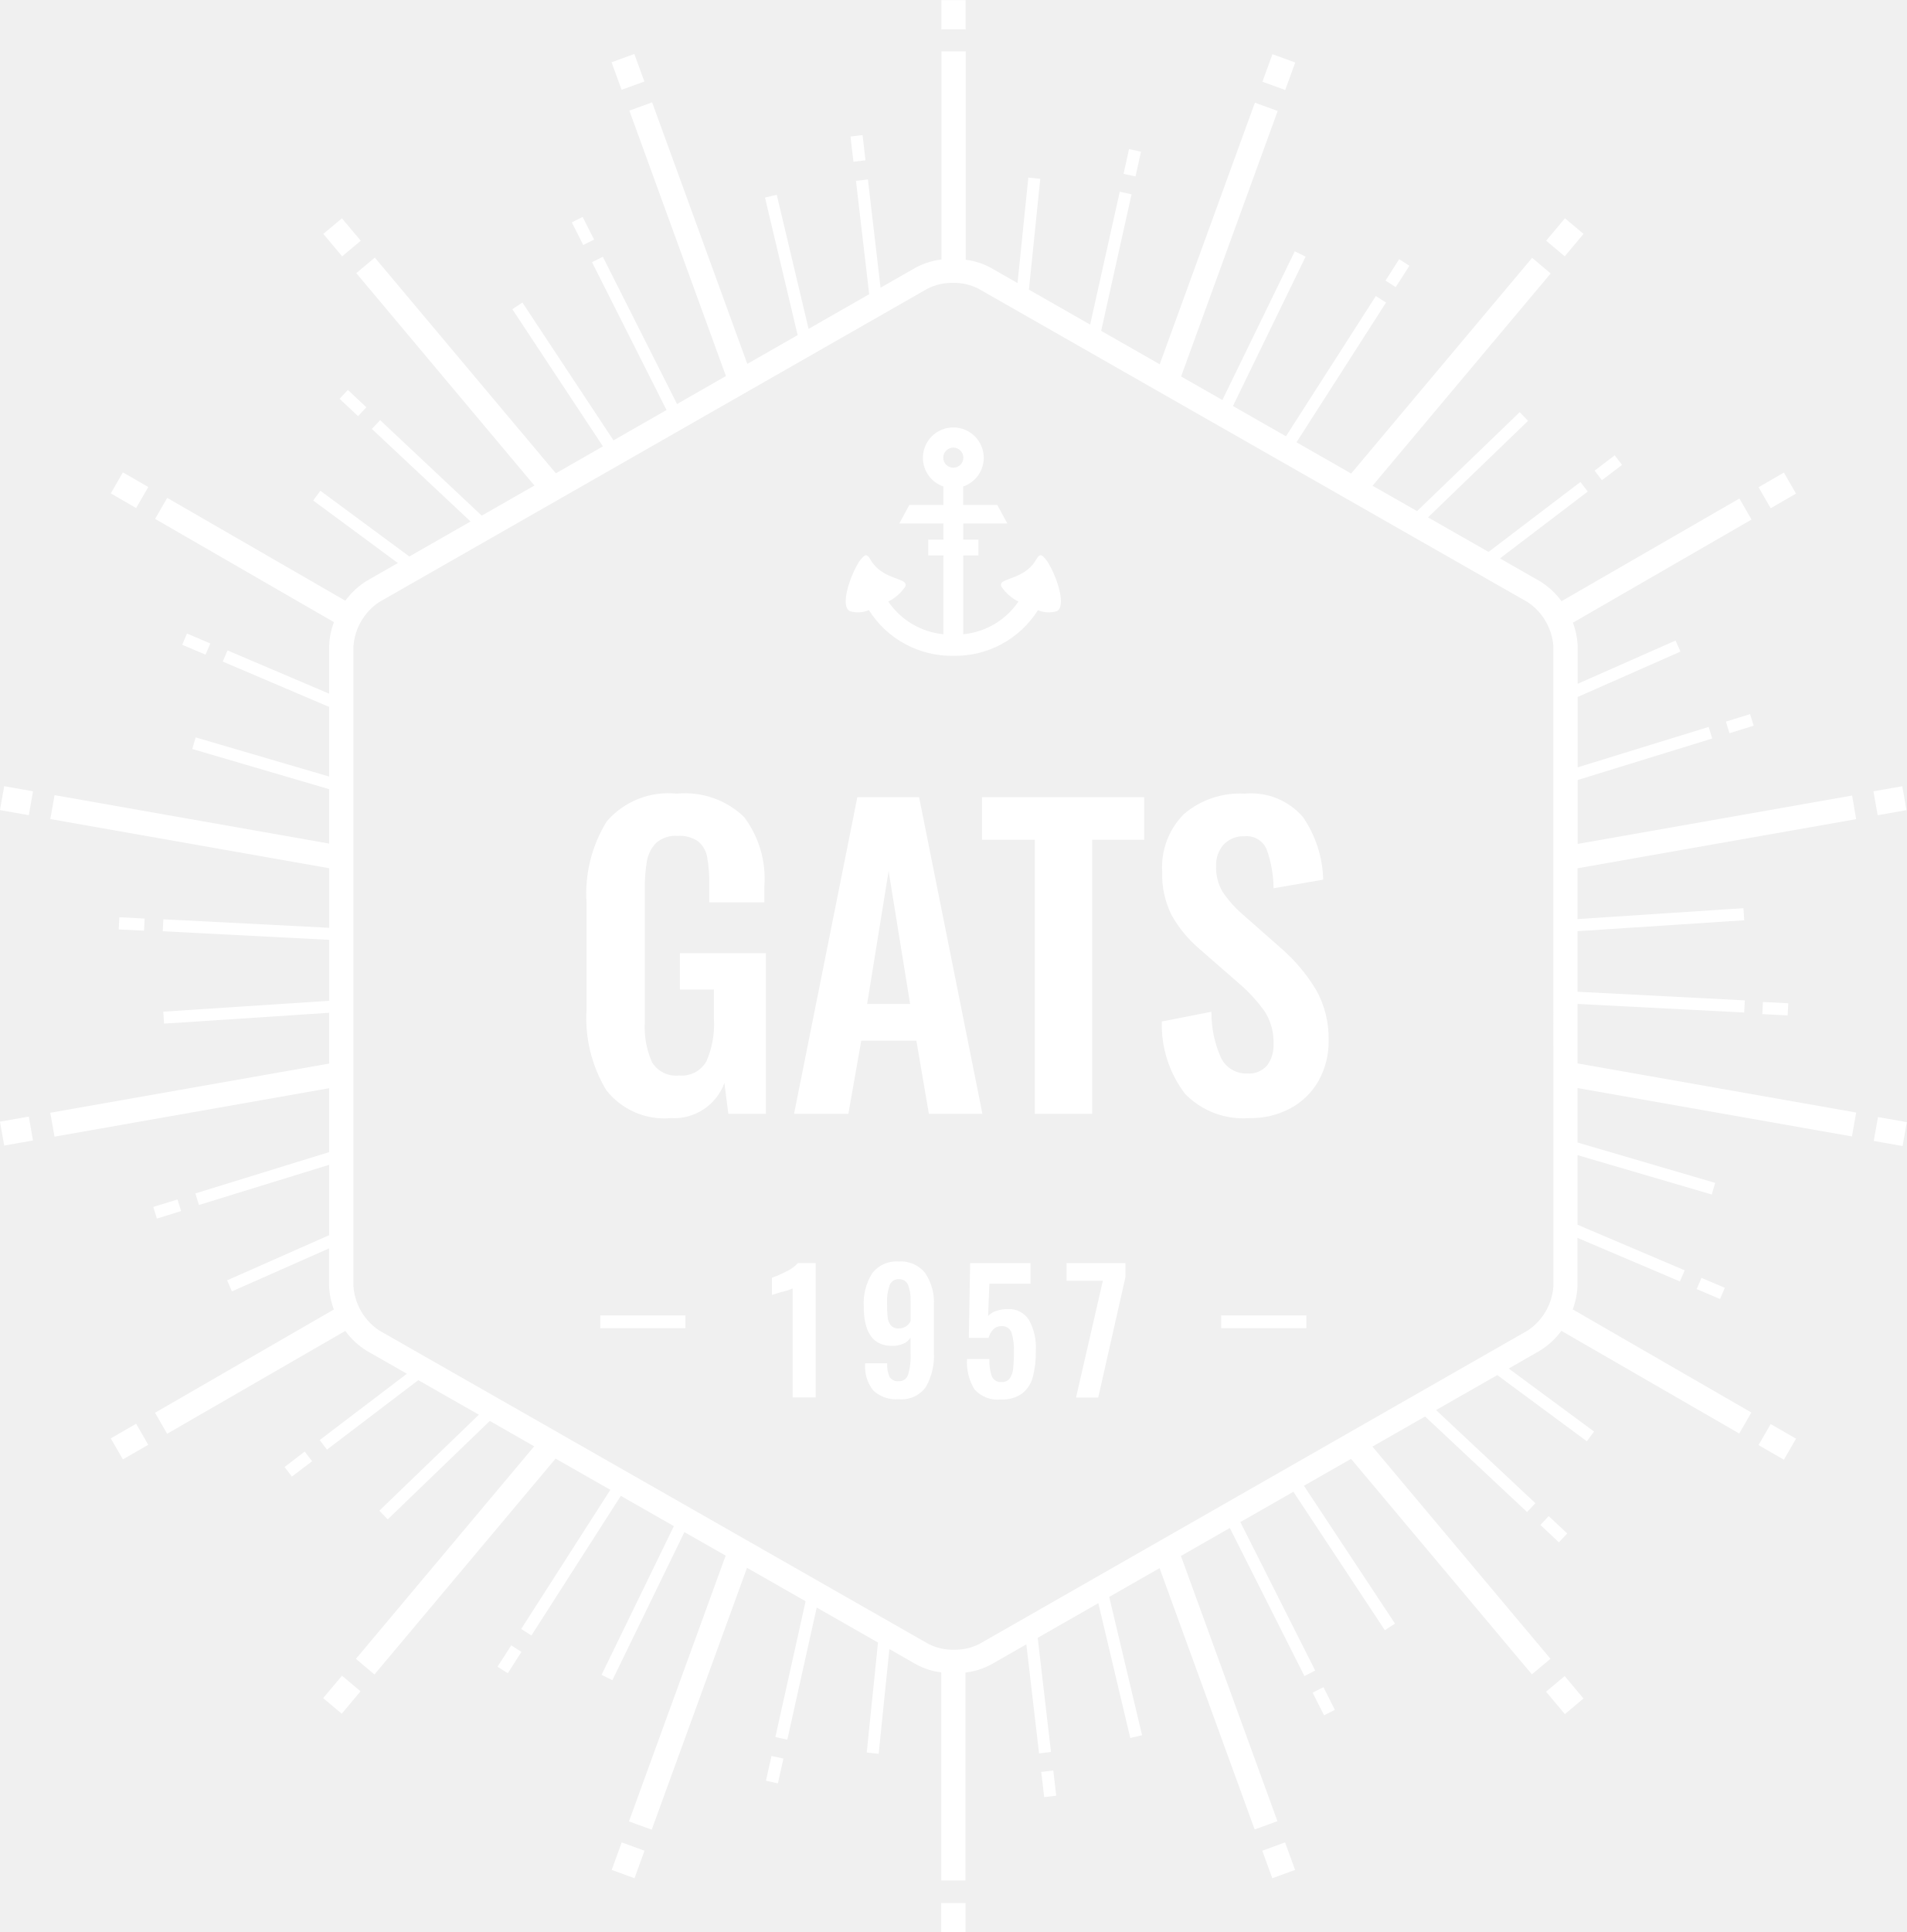
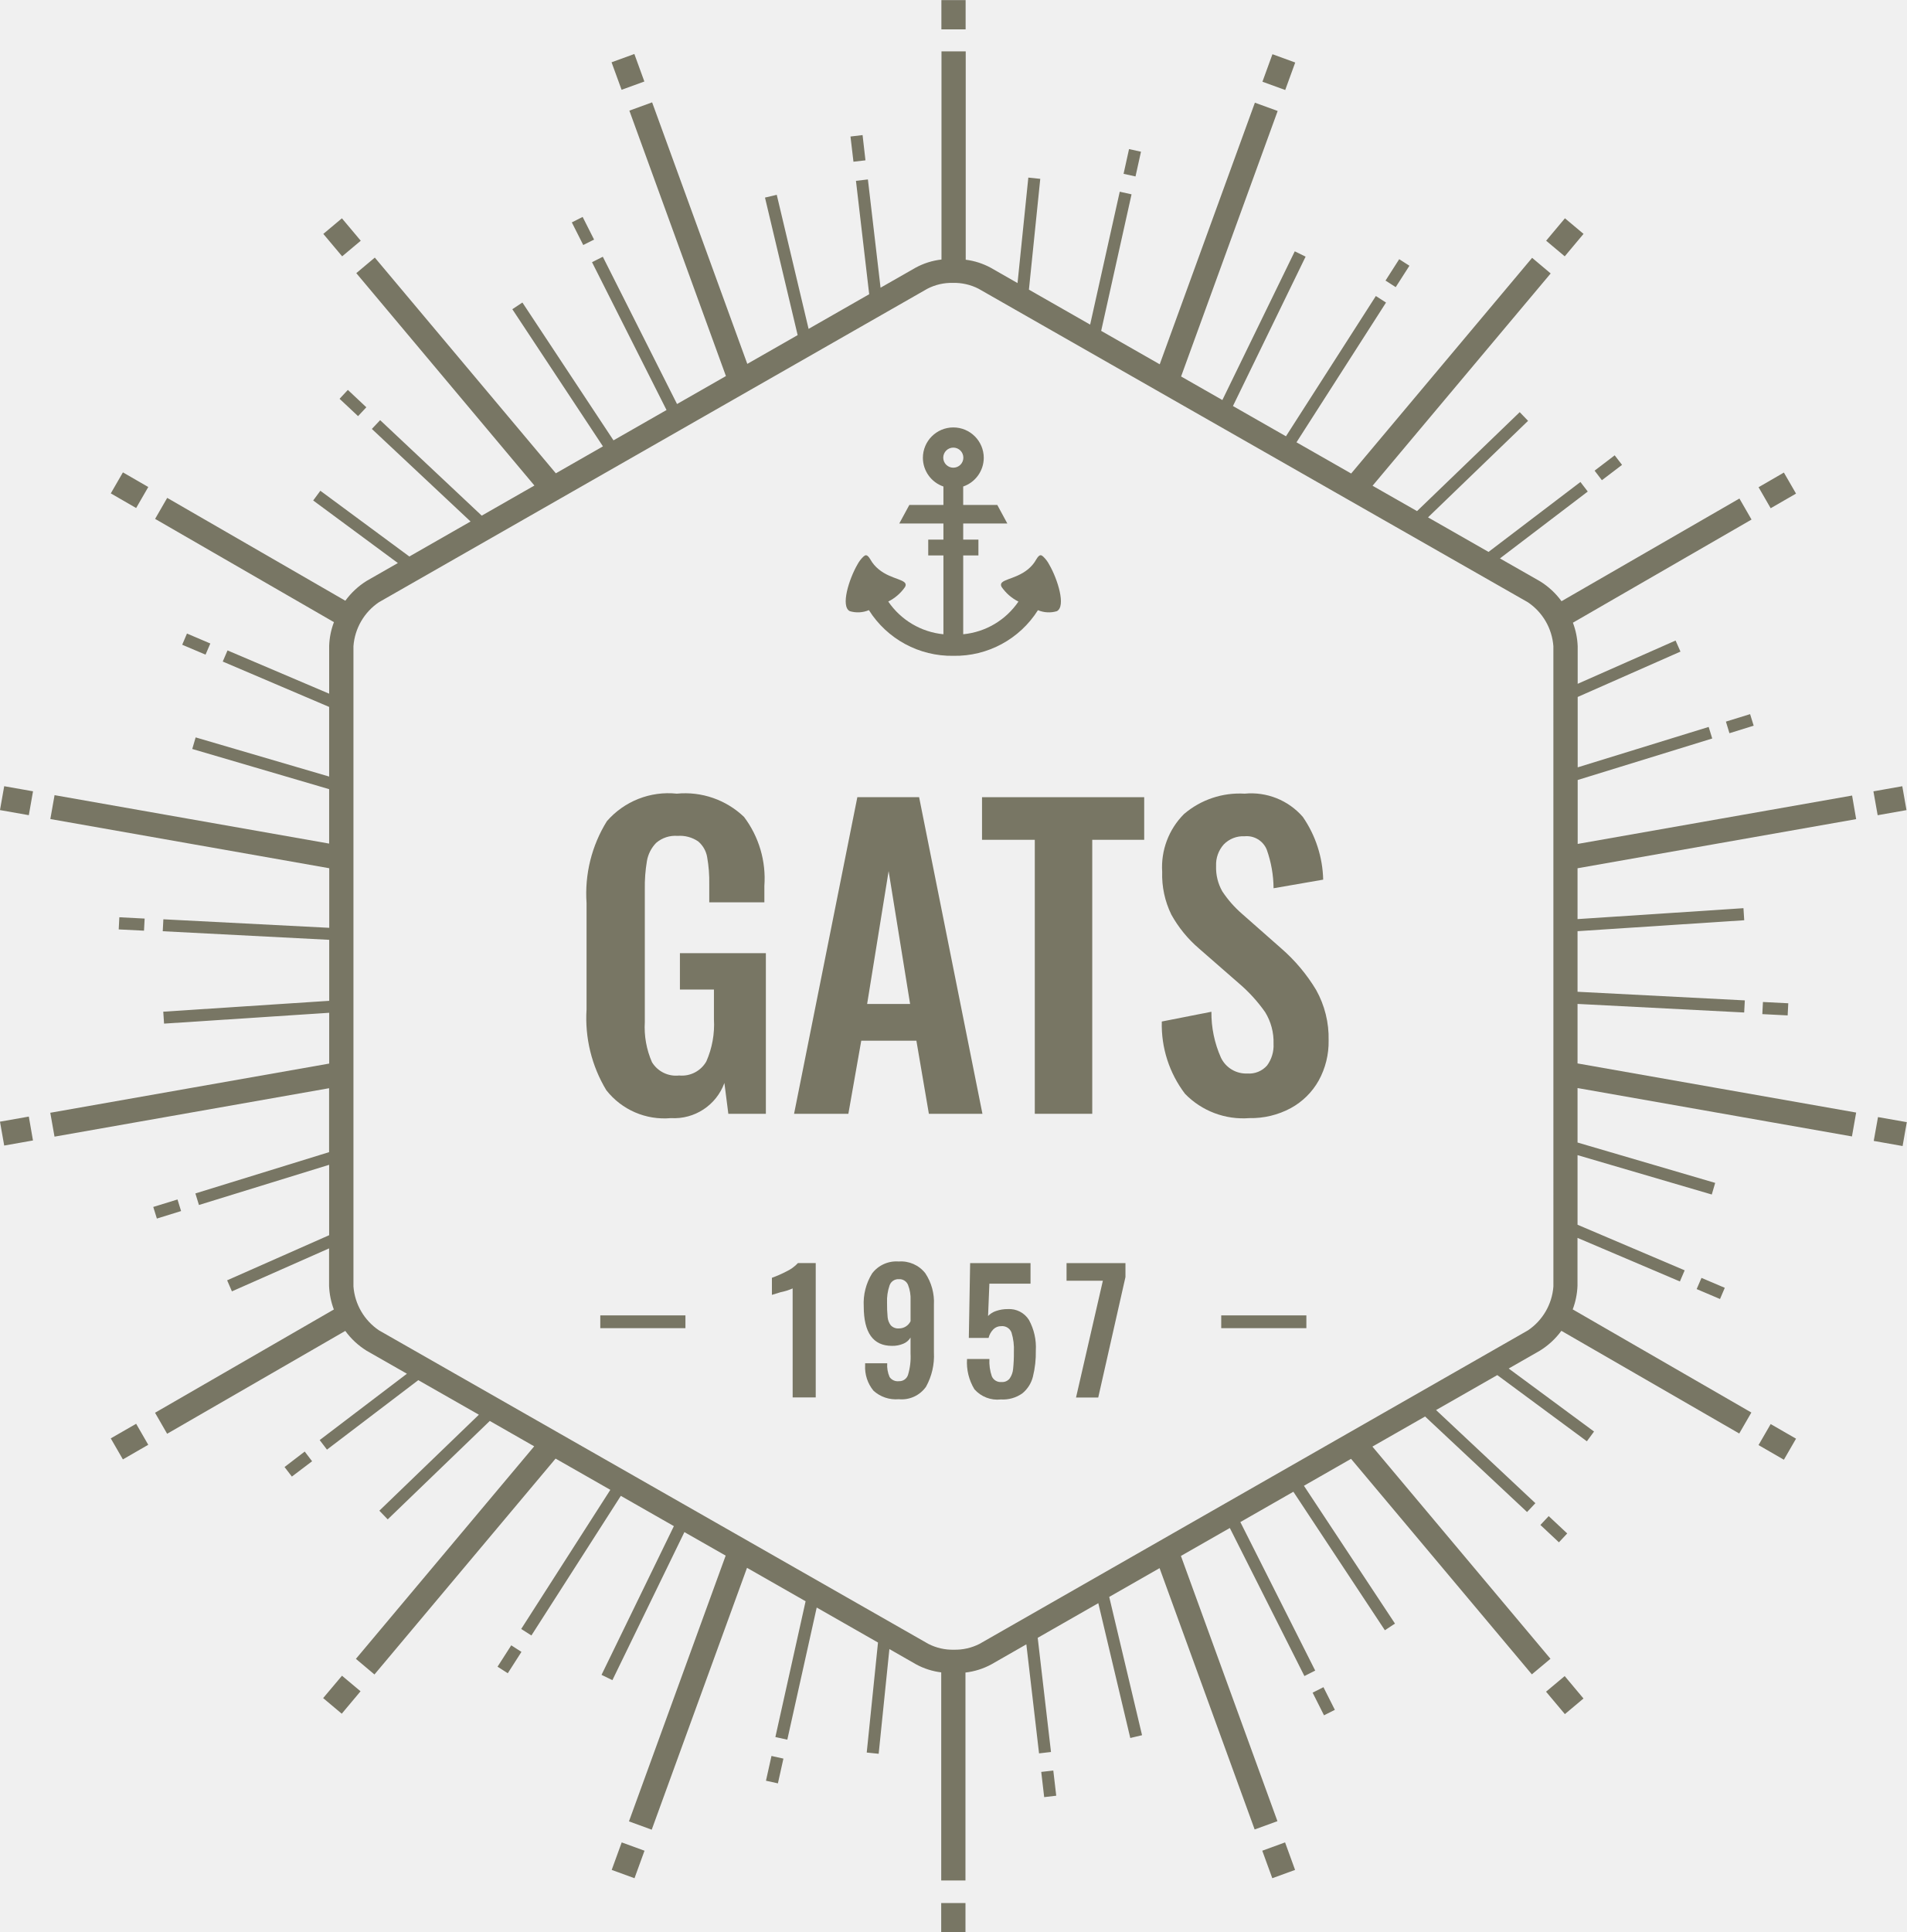
<svg xmlns="http://www.w3.org/2000/svg" id="Group_34" data-name="Group 34" width="79.853" height="80.904" viewBox="0 0 79.853 80.904">
  <g id="Group_33" data-name="Group 33" transform="translate(0 0)">
    <g id="Group_22" data-name="Group 22" transform="translate(32.329 52.829)">
-       <path id="Path_51" data-name="Path 51" d="M-1664.856,2430.523a2.424,2.424,0,0,1-.507.159c-.235.07-.357.107-.361.111v-.715a4.893,4.893,0,0,0,.608-.267,1.567,1.567,0,0,0,.483-.351h.744v5.628h-.966Z" transform="translate(1665.724 -2429.398)" fill="#FFFFFF" />
-       <path id="Path_52" data-name="Path 52" d="M-1660.365,2434.789a1.547,1.547,0,0,1-.351-1.067v-.084h.925a1.223,1.223,0,0,0,.1.578.413.413,0,0,0,.392.173.38.38,0,0,0,.378-.26,2.6,2.6,0,0,0,.107-.9v-.667a.621.621,0,0,1-.3.257,1.148,1.148,0,0,1-.479.091q-1.181,0-1.181-1.654a2.362,2.362,0,0,1,.35-1.379,1.274,1.274,0,0,1,1.116-.5,1.289,1.289,0,0,1,1.111.49,2.178,2.178,0,0,1,.362,1.323v1.994a2.665,2.665,0,0,1-.331,1.438,1.246,1.246,0,0,1-1.142.522A1.394,1.394,0,0,1-1660.365,2434.789Zm1.552-2.915V2431a1.574,1.574,0,0,0-.107-.646.389.389,0,0,0-.385-.237.388.388,0,0,0-.385.254,1.974,1.974,0,0,0-.108.739,5.523,5.523,0,0,0,.024.595.658.658,0,0,0,.132.344.421.421,0,0,0,.344.131A.535.535,0,0,0-1658.812,2431.875Z" transform="translate(1664.62 -2429.38)" fill="#FFFFFF" />
-       <path id="Path_53" data-name="Path 53" d="M-1654.9,2434.745a2.158,2.158,0,0,1-.309-1.268h.937a1.908,1.908,0,0,0,.1.722.4.4,0,0,0,.41.243.391.391,0,0,0,.34-.149.823.823,0,0,0,.143-.4,6.068,6.068,0,0,0,.032-.706,2.372,2.372,0,0,0-.1-.82.417.417,0,0,0-.431-.264.454.454,0,0,0-.329.132.769.769,0,0,0-.2.361h-.827l.055-3.134h2.529v.861h-1.723l-.055,1.355a.806.806,0,0,1,.34-.212,1.443,1.443,0,0,1,.487-.078.974.974,0,0,1,.885.454,2.386,2.386,0,0,1,.288,1.282,4.173,4.173,0,0,1-.121,1.091,1.308,1.308,0,0,1-.441.7,1.4,1.4,0,0,1-.9.257A1.282,1.282,0,0,1-1654.9,2434.745Z" transform="translate(1663.381 -2429.398)" fill="#FFFFFF" />
-       <path id="Path_54" data-name="Path 54" d="M-1648.325,2430.2h-1.521v-.737h2.467v.584l-1.14,5.044h-.93Z" transform="translate(1662.186 -2429.398)" fill="#FFFFFF" />
+       <path id="Path_51" data-name="Path 51" d="M-1664.856,2430.523a2.424,2.424,0,0,1-.507.159c-.235.07-.357.107-.361.111v-.715a4.893,4.893,0,0,0,.608-.267,1.567,1.567,0,0,0,.483-.351h.744v5.628h-.966Z" transform="translate(1665.724 -2429.398)" fill="#787664" />
+       <path id="Path_52" data-name="Path 52" d="M-1660.365,2434.789a1.547,1.547,0,0,1-.351-1.067v-.084h.925a1.223,1.223,0,0,0,.1.578.413.413,0,0,0,.392.173.38.38,0,0,0,.378-.26,2.6,2.6,0,0,0,.107-.9v-.667a.621.621,0,0,1-.3.257,1.148,1.148,0,0,1-.479.091q-1.181,0-1.181-1.654a2.362,2.362,0,0,1,.35-1.379,1.274,1.274,0,0,1,1.116-.5,1.289,1.289,0,0,1,1.111.49,2.178,2.178,0,0,1,.362,1.323v1.994a2.665,2.665,0,0,1-.331,1.438,1.246,1.246,0,0,1-1.142.522A1.394,1.394,0,0,1-1660.365,2434.789Zm1.552-2.915V2431a1.574,1.574,0,0,0-.107-.646.389.389,0,0,0-.385-.237.388.388,0,0,0-.385.254,1.974,1.974,0,0,0-.108.739,5.523,5.523,0,0,0,.024.595.658.658,0,0,0,.132.344.421.421,0,0,0,.344.131A.535.535,0,0,0-1658.812,2431.875Z" transform="translate(1664.62 -2429.38)" fill="#787664" />
+       <path id="Path_53" data-name="Path 53" d="M-1654.9,2434.745a2.158,2.158,0,0,1-.309-1.268h.937a1.908,1.908,0,0,0,.1.722.4.4,0,0,0,.41.243.391.391,0,0,0,.34-.149.823.823,0,0,0,.143-.4,6.068,6.068,0,0,0,.032-.706,2.372,2.372,0,0,0-.1-.82.417.417,0,0,0-.431-.264.454.454,0,0,0-.329.132.769.769,0,0,0-.2.361h-.827l.055-3.134h2.529v.861h-1.723l-.055,1.355a.806.806,0,0,1,.34-.212,1.443,1.443,0,0,1,.487-.078.974.974,0,0,1,.885.454,2.386,2.386,0,0,1,.288,1.282,4.173,4.173,0,0,1-.121,1.091,1.308,1.308,0,0,1-.441.7,1.4,1.4,0,0,1-.9.257A1.282,1.282,0,0,1-1654.9,2434.745Z" transform="translate(1663.381 -2429.398)" fill="#787664" />
+       <path id="Path_54" data-name="Path 54" d="M-1648.325,2430.2h-1.521v-.737h2.467v.584l-1.14,5.044h-.93Z" transform="translate(1662.186 -2429.398)" fill="#787664" />
    </g>
    <g id="Group_23" data-name="Group 23" transform="translate(24.566 33.236)">
-       <path id="Path_55" data-name="Path 55" d="M-1674.886,2416.585a5.825,5.825,0,0,1-.826-3.381v-4.452a5.748,5.748,0,0,1,.85-3.429,3.407,3.407,0,0,1,2.93-1.154,3.57,3.57,0,0,1,2.815.974,4.279,4.279,0,0,1,.852,2.889v.687h-2.308v-.752a5.868,5.868,0,0,0-.089-1.146,1.105,1.105,0,0,0-.378-.655,1.357,1.357,0,0,0-.858-.229,1.228,1.228,0,0,0-.9.294,1.438,1.438,0,0,0-.385.754,6.438,6.438,0,0,0-.089,1.195v5.549a3.648,3.648,0,0,0,.3,1.685,1.177,1.177,0,0,0,1.139.557,1.179,1.179,0,0,0,1.137-.588,3.834,3.834,0,0,0,.319-1.768v-1.244h-1.425v-1.522h3.6v6.727h-1.572l-.165-1.292a2.242,2.242,0,0,1-2.242,1.472A3.083,3.083,0,0,1-1674.886,2416.585Z" transform="translate(1675.712 -2404.17)" fill="#FFFFFF" />
-       <path id="Path_56" data-name="Path 56" d="M-1661.88,2404.359h2.587l2.652,13.258h-2.243l-.523-3.061h-2.309l-.54,3.061h-2.274Zm2.21,8.659-.9-5.565-.9,5.565Z" transform="translate(1673.221 -2404.212)" fill="#FFFFFF" />
-       <path id="Path_57" data-name="Path 57" d="M-1652.191,2406.143h-2.21v-1.784h6.792v1.784h-2.176v11.474h-2.406Z" transform="translate(1670.964 -2404.212)" fill="#FFFFFF" />
-       <path id="Path_58" data-name="Path 58" d="M-1643.739,2416.74a4.779,4.779,0,0,1-.974-3.029l2.078-.409a4.6,4.6,0,0,0,.4,1.924,1.169,1.169,0,0,0,1.105.662,1,1,0,0,0,.826-.336,1.409,1.409,0,0,0,.271-.908,2.379,2.379,0,0,0-.352-1.326,6.45,6.45,0,0,0-1.105-1.211l-1.669-1.457a5.166,5.166,0,0,1-1.154-1.415,3.8,3.8,0,0,1-.384-1.792,3.144,3.144,0,0,1,.916-2.423,3.588,3.588,0,0,1,2.538-.851,2.861,2.861,0,0,1,2.437.974,4.819,4.819,0,0,1,.852,2.627l-2.078.36a4.913,4.913,0,0,0-.287-1.621.907.907,0,0,0-.924-.556,1.135,1.135,0,0,0-.877.344,1.27,1.27,0,0,0-.319.9,2,2,0,0,0,.261,1.065,4.623,4.623,0,0,0,.818.933l1.653,1.457a7.26,7.26,0,0,1,1.457,1.735,4.131,4.131,0,0,1,.524,2.113,3.355,3.355,0,0,1-.417,1.685,2.968,2.968,0,0,1-1.17,1.154,3.51,3.51,0,0,1-1.735.417A3.394,3.394,0,0,1-1643.739,2416.74Z" transform="translate(1668.805 -2404.17)" fill="#FFFFFF" />
+       <path id="Path_55" data-name="Path 55" d="M-1674.886,2416.585a5.825,5.825,0,0,1-.826-3.381v-4.452a5.748,5.748,0,0,1,.85-3.429,3.407,3.407,0,0,1,2.93-1.154,3.57,3.57,0,0,1,2.815.974,4.279,4.279,0,0,1,.852,2.889v.687h-2.308v-.752a5.868,5.868,0,0,0-.089-1.146,1.105,1.105,0,0,0-.378-.655,1.357,1.357,0,0,0-.858-.229,1.228,1.228,0,0,0-.9.294,1.438,1.438,0,0,0-.385.754,6.438,6.438,0,0,0-.089,1.195v5.549a3.648,3.648,0,0,0,.3,1.685,1.177,1.177,0,0,0,1.139.557,1.179,1.179,0,0,0,1.137-.588,3.834,3.834,0,0,0,.319-1.768v-1.244h-1.425v-1.522h3.6v6.727h-1.572l-.165-1.292a2.242,2.242,0,0,1-2.242,1.472A3.083,3.083,0,0,1-1674.886,2416.585Z" transform="translate(1675.712 -2404.17)" fill="#787664" />
+       <path id="Path_56" data-name="Path 56" d="M-1661.88,2404.359h2.587l2.652,13.258h-2.243l-.523-3.061h-2.309l-.54,3.061h-2.274Zm2.21,8.659-.9-5.565-.9,5.565Z" transform="translate(1673.221 -2404.212)" fill="#787664" />
+       <path id="Path_57" data-name="Path 57" d="M-1652.191,2406.143h-2.21v-1.784h6.792v1.784h-2.176v11.474h-2.406Z" transform="translate(1670.964 -2404.212)" fill="#787664" />
+       <path id="Path_58" data-name="Path 58" d="M-1643.739,2416.74a4.779,4.779,0,0,1-.974-3.029l2.078-.409a4.6,4.6,0,0,0,.4,1.924,1.169,1.169,0,0,0,1.105.662,1,1,0,0,0,.826-.336,1.409,1.409,0,0,0,.271-.908,2.379,2.379,0,0,0-.352-1.326,6.45,6.45,0,0,0-1.105-1.211l-1.669-1.457a5.166,5.166,0,0,1-1.154-1.415,3.8,3.8,0,0,1-.384-1.792,3.144,3.144,0,0,1,.916-2.423,3.588,3.588,0,0,1,2.538-.851,2.861,2.861,0,0,1,2.437.974,4.819,4.819,0,0,1,.852,2.627l-2.078.36a4.913,4.913,0,0,0-.287-1.621.907.907,0,0,0-.924-.556,1.135,1.135,0,0,0-.877.344,1.27,1.27,0,0,0-.319.9,2,2,0,0,0,.261,1.065,4.623,4.623,0,0,0,.818.933l1.653,1.457a7.26,7.26,0,0,1,1.457,1.735,4.131,4.131,0,0,1,.524,2.113,3.355,3.355,0,0,1-.417,1.685,2.968,2.968,0,0,1-1.17,1.154,3.51,3.51,0,0,1-1.735.417A3.394,3.394,0,0,1-1643.739,2416.74Z" transform="translate(1668.805 -2404.17)" fill="#787664" />
    </g>
    <g id="Group_25" data-name="Group 25">
      <g id="Group_24" data-name="Group 24">
-         <path id="Path_59" data-name="Path 59" d="M-1701.111,2381.8l-1.062-.613-.508.88,1.062.613Zm8.786-2.968.347-.371-.774-.727-.347.372Zm9.885-7.393-.479-.949-.453.229.478.947Zm-12.964,51.4.307.4.847-.642-.309-.406Zm-7.278-1.2.508.881,1.062-.613-.507-.879Zm22.348-56.82-.419-1.152-.955.347.42,1.152Zm-26.988,30.51,1.208.213.176-1-1.207-.213Zm0,13.048.177,1,1.205-.213-.174-1Zm13.535,24.138.779.654.787-.939-.777-.652Zm54.4-51.642-.308-.4-.842.642.306.4Zm-31.687-12.753-.121-1.057-.506.06.124,1.055Zm43.6,27.21-.176-1-1.209.214.178,1ZM-1641,2371.2l-.779-.653-.787.939.779.654Zm8.9,10.876-.509-.881-1.06.614.507.88Zm-16.192-9.542-.428-.274-.573.895.427.275Zm-18.587-11.123h-1.015v1.225h1.015Zm7.344,6.348-.5-.11-.229,1.036.5.11Zm6.46-3.735-.954-.348-.419,1.152.954.347Zm-39.137,7.463-.789-.939-.779.653.789.939Zm55.95,43.9.978.416.2-.469-.976-.415Zm2.591,6.533,1.062.613.509-.881-1.062-.612Zm-66.066-9.8-.15-.485-1.015.313.151.486Zm69.985-17.4-11.493,2.026v-2.677l5.635-1.738-.149-.484-5.486,1.692v-2.947l4.305-1.9-.205-.463-4.1,1.812v-1.571a3.118,3.118,0,0,0-.2-.988l7.481-4.319-.507-.881-7.451,4.3a3.18,3.18,0,0,0-.9-.834l-1.679-.958,3.678-2.8-.307-.4-3.849,2.928-2.534-1.447,4.19-4.042-.35-.364-4.3,4.144-1.863-1.062,7.46-8.89-.777-.654-7.579,9.032-2.29-1.307,3.75-5.852-.426-.274-3.765,5.874-2.22-1.267,3.043-6.256-.454-.222-3.032,6.227-1.729-.987,4.045-11.118-.954-.347-3.986,10.955-2.452-1.4,1.272-5.717-.494-.11-1.24,5.565-2.564-1.464.475-4.64-.5-.052-.452,4.417-1.125-.643a2.984,2.984,0,0,0-1.045-.335v-8.725h-1.015v8.717a2.952,2.952,0,0,0-1.09.345l-1.462.835-.53-4.534-.5.059.554,4.748-2.538,1.451-1.333-5.614-.493.116,1.368,5.759-2.109,1.205-3.986-10.952-.953.347,4.044,11.115-2.048,1.171-3.108-6.167-.452.228,3.12,6.19-2.221,1.27-3.815-5.771-.422.279,3.795,5.744-1.972,1.128-7.582-9.033-.776.651,7.46,8.894-2.206,1.261L-1691.4,2379l-.347.368,4.134,3.876-2.564,1.466-3.727-2.753-.3.407,3.546,2.62-1.3.743a3.187,3.187,0,0,0-.9.835l-7.46-4.307-.507.88,7.49,4.324a3.077,3.077,0,0,0-.2.989v2.007l-4.257-1.812-.2.466,4.456,1.9v2.916l-5.591-1.64-.142.485,5.733,1.683v2.279l-11.5-2.028-.177,1,11.681,2.06v2.495l-6.947-.357-.026.5,6.972.36v2.554l-6.95.455.033.5,6.916-.454v2.127l-11.681,2.06.177,1,11.5-2.028v2.677l-5.6,1.729.149.484,5.453-1.683v2.948l-4.272,1.889.2.463,4.069-1.8v1.571a3.174,3.174,0,0,0,.2.988l-7.489,4.324.507.88,7.461-4.307a3.163,3.163,0,0,0,.9.834l1.681.959-3.653,2.778.305.4,3.824-2.909,2.538,1.447-4.168,4.019.35.364,4.275-4.122,1.86,1.063-7.467,8.9.777.654,7.586-9.04,2.293,1.308-3.733,5.826.427.273,3.745-5.847,2.222,1.268-3.03,6.228.455.222,3.016-6.2,1.728.985-4.05,11.128.953.349,3.991-10.966,2.454,1.4-1.266,5.686.5.11,1.231-5.533,2.567,1.465-.472,4.607.5.052.449-4.385,1.123.642a2.949,2.949,0,0,0,1.048.334v8.714h1.015v-8.707a3,3,0,0,0,1.086-.343l1.464-.838.532,4.566.5-.058-.556-4.781,2.538-1.451,1.339,5.646.493-.117-1.375-5.791,2.109-1.205,3.982,10.943.954-.347-4.042-11.107,2.048-1.17,3.124,6.2.452-.229-3.135-6.219,2.221-1.27,3.832,5.8.423-.279-3.813-5.771,1.973-1.128,7.573,9.025.779-.652-7.457-8.886,2.206-1.26,4.271,4,.348-.37-4.159-3.9,2.564-1.464,3.752,2.772.3-.408-3.574-2.639,1.3-.744a3.2,3.2,0,0,0,.906-.835l7.449,4.3.508-.878-7.482-4.319a3.131,3.131,0,0,0,.2-.988v-2.007l4.289,1.825.2-.466-4.487-1.909v-2.915l5.622,1.649.143-.486-5.765-1.691v-2.281l11.493,2.026.176-1-11.669-2.057v-2.492l6.979.359.027-.507-7.006-.361V2400.4l6.981-.458-.032-.505-6.949.457v-2.129l11.669-2.057Zm-12.51,20.558a2.432,2.432,0,0,1-1.066,1.838l-22.969,13.129a2.255,2.255,0,0,1-1.072.244,2.225,2.225,0,0,1-1.069-.243l-23.013-13.132a2.438,2.438,0,0,1-1.067-1.837v-26.812a2.439,2.439,0,0,1,1.066-1.84l22.972-13.128a2.213,2.213,0,0,1,1.069-.245,2.233,2.233,0,0,1,1.071.244l23.01,13.131a2.434,2.434,0,0,1,1.067,1.838Zm9.811-11.351.026-.508-1.061-.054-.026.508Zm3.605,5.256,1.209.214.176-1-1.206-.212Zm-73.477-9.366-.026.509,1.059.053.027-.507Zm67.286-8.193.148.486,1.015-.315-.15-.484Zm-63.475-3.271-.978-.417-.2.469.977.415Zm34.8,47.253.123,1.056.505-.059-.123-1.054Zm-22.771-4.406.429.274.572-.894-.427-.275Zm11.242,4.775.5.111.231-1.037-.5-.111Zm32.782-11.081-.347.371.775.727.348-.372Zm-39.243,14.816.955.348.419-1.152-.955-.348Zm13.8,2.614h1.017v-1.226h-1.017Zm13.447-3.418.42,1.152.954-.348-.419-1.152Zm11.885-6.659.789.939.779-.654-.787-.939Zm-9.776.041.477.948.454-.229-.478-.949Z" transform="translate(1707.321 -2361.406)" fill="#FFFFFF" />
+         <path id="Path_59" data-name="Path 59" d="M-1701.111,2381.8l-1.062-.613-.508.88,1.062.613Zm8.786-2.968.347-.371-.774-.727-.347.372Zm9.885-7.393-.479-.949-.453.229.478.947Zm-12.964,51.4.307.4.847-.642-.309-.406Zm-7.278-1.2.508.881,1.062-.613-.507-.879Zm22.348-56.82-.419-1.152-.955.347.42,1.152Zm-26.988,30.51,1.208.213.176-1-1.207-.213Zm0,13.048.177,1,1.205-.213-.174-1Zm13.535,24.138.779.654.787-.939-.777-.652Zm54.4-51.642-.308-.4-.842.642.306.4Zm-31.687-12.753-.121-1.057-.506.06.124,1.055Zm43.6,27.21-.176-1-1.209.214.178,1ZM-1641,2371.2l-.779-.653-.787.939.779.654Zm8.9,10.876-.509-.881-1.06.614.507.88Zm-16.192-9.542-.428-.274-.573.895.427.275Zm-18.587-11.123h-1.015v1.225h1.015Zm7.344,6.348-.5-.11-.229,1.036.5.11Zm6.46-3.735-.954-.348-.419,1.152.954.347Zm-39.137,7.463-.789-.939-.779.653.789.939Zm55.95,43.9.978.416.2-.469-.976-.415Zm2.591,6.533,1.062.613.509-.881-1.062-.612Zm-66.066-9.8-.15-.485-1.015.313.151.486Zm69.985-17.4-11.493,2.026v-2.677l5.635-1.738-.149-.484-5.486,1.692v-2.947l4.305-1.9-.205-.463-4.1,1.812v-1.571a3.118,3.118,0,0,0-.2-.988l7.481-4.319-.507-.881-7.451,4.3a3.18,3.18,0,0,0-.9-.834l-1.679-.958,3.678-2.8-.307-.4-3.849,2.928-2.534-1.447,4.19-4.042-.35-.364-4.3,4.144-1.863-1.062,7.46-8.89-.777-.654-7.579,9.032-2.29-1.307,3.75-5.852-.426-.274-3.765,5.874-2.22-1.267,3.043-6.256-.454-.222-3.032,6.227-1.729-.987,4.045-11.118-.954-.347-3.986,10.955-2.452-1.4,1.272-5.717-.494-.11-1.24,5.565-2.564-1.464.475-4.64-.5-.052-.452,4.417-1.125-.643a2.984,2.984,0,0,0-1.045-.335v-8.725h-1.015v8.717a2.952,2.952,0,0,0-1.09.345l-1.462.835-.53-4.534-.5.059.554,4.748-2.538,1.451-1.333-5.614-.493.116,1.368,5.759-2.109,1.205-3.986-10.952-.953.347,4.044,11.115-2.048,1.171-3.108-6.167-.452.228,3.12,6.19-2.221,1.27-3.815-5.771-.422.279,3.795,5.744-1.972,1.128-7.582-9.033-.776.651,7.46,8.894-2.206,1.261L-1691.4,2379l-.347.368,4.134,3.876-2.564,1.466-3.727-2.753-.3.407,3.546,2.62-1.3.743a3.187,3.187,0,0,0-.9.835l-7.46-4.307-.507.88,7.49,4.324a3.077,3.077,0,0,0-.2.989v2.007l-4.257-1.812-.2.466,4.456,1.9v2.916l-5.591-1.64-.142.485,5.733,1.683v2.279l-11.5-2.028-.177,1,11.681,2.06v2.495l-6.947-.357-.026.5,6.972.36v2.554l-6.95.455.033.5,6.916-.454v2.127l-11.681,2.06.177,1,11.5-2.028v2.677l-5.6,1.729.149.484,5.453-1.683v2.948l-4.272,1.889.2.463,4.069-1.8v1.571a3.174,3.174,0,0,0,.2.988l-7.489,4.324.507.88,7.461-4.307a3.163,3.163,0,0,0,.9.834l1.681.959-3.653,2.778.305.4,3.824-2.909,2.538,1.447-4.168,4.019.35.364,4.275-4.122,1.86,1.063-7.467,8.9.777.654,7.586-9.04,2.293,1.308-3.733,5.826.427.273,3.745-5.847,2.222,1.268-3.03,6.228.455.222,3.016-6.2,1.728.985-4.05,11.128.953.349,3.991-10.966,2.454,1.4-1.266,5.686.5.11,1.231-5.533,2.567,1.465-.472,4.607.5.052.449-4.385,1.123.642a2.949,2.949,0,0,0,1.048.334v8.714h1.015v-8.707a3,3,0,0,0,1.086-.343l1.464-.838.532,4.566.5-.058-.556-4.781,2.538-1.451,1.339,5.646.493-.117-1.375-5.791,2.109-1.205,3.982,10.943.954-.347-4.042-11.107,2.048-1.17,3.124,6.2.452-.229-3.135-6.219,2.221-1.27,3.832,5.8.423-.279-3.813-5.771,1.973-1.128,7.573,9.025.779-.652-7.457-8.886,2.206-1.26,4.271,4,.348-.37-4.159-3.9,2.564-1.464,3.752,2.772.3-.408-3.574-2.639,1.3-.744a3.2,3.2,0,0,0,.906-.835l7.449,4.3.508-.878-7.482-4.319a3.131,3.131,0,0,0,.2-.988v-2.007l4.289,1.825.2-.466-4.487-1.909v-2.915l5.622,1.649.143-.486-5.765-1.691v-2.281l11.493,2.026.176-1-11.669-2.057v-2.492l6.979.359.027-.507-7.006-.361V2400.4l6.981-.458-.032-.505-6.949.457v-2.129l11.669-2.057Zm-12.51,20.558a2.432,2.432,0,0,1-1.066,1.838l-22.969,13.129a2.255,2.255,0,0,1-1.072.244,2.225,2.225,0,0,1-1.069-.243l-23.013-13.132a2.438,2.438,0,0,1-1.067-1.837v-26.812a2.439,2.439,0,0,1,1.066-1.84l22.972-13.128a2.213,2.213,0,0,1,1.069-.245,2.233,2.233,0,0,1,1.071.244l23.01,13.131a2.434,2.434,0,0,1,1.067,1.838Zm9.811-11.351.026-.508-1.061-.054-.026.508Zm3.605,5.256,1.209.214.176-1-1.206-.212Zm-73.477-9.366-.026.509,1.059.053.027-.507Zm67.286-8.193.148.486,1.015-.315-.15-.484Zm-63.475-3.271-.978-.417-.2.469.977.415Zm34.8,47.253.123,1.056.505-.059-.123-1.054Zm-22.771-4.406.429.274.572-.894-.427-.275Zm11.242,4.775.5.111.231-1.037-.5-.111Zm32.782-11.081-.347.371.775.727.348-.372Zm-39.243,14.816.955.348.419-1.152-.955-.348Zm13.8,2.614h1.017v-1.226h-1.017Zm13.447-3.418.42,1.152.954-.348-.419-1.152Zm11.885-6.659.789.939.779-.654-.787-.939Zm-9.776.041.477.948.454-.229-.478-.949Z" transform="translate(1707.321 -2361.406)" fill="#787664" />
      </g>
    </g>
    <g id="Group_27" data-name="Group 27" transform="translate(35.421 17.89)">
      <g id="Group_26" data-name="Group 26">
-         <path id="Path_60" data-name="Path 60" d="M-1653.219,2390.186a1.262,1.262,0,0,0-.261-.347c-.068-.055-.141-.125-.284.118a1.437,1.437,0,0,1-.345.414c-.554.46-1.275.411-1.113.737a1.878,1.878,0,0,0,.709.619,3.164,3.164,0,0,1-2.313,1.368v-3.3h.637v-.664h-.637v-.674h1.848l-.421-.777h-1.428v-.772a1.275,1.275,0,0,0,.862-1.2,1.276,1.276,0,0,0-1.276-1.274,1.275,1.275,0,0,0-1.274,1.274,1.273,1.273,0,0,0,.86,1.2v.772h-1.427l-.422.777h1.849v.674h-.636v.664h.636v3.3a3.169,3.169,0,0,1-2.31-1.37,1.864,1.864,0,0,0,.707-.616c.161-.325-.556-.277-1.108-.734a1.432,1.432,0,0,1-.351-.417c-.143-.243-.217-.173-.285-.118a1.3,1.3,0,0,0-.256.337c-.351.607-.712,1.75-.318,1.951a1.182,1.182,0,0,0,.8-.043,4.1,4.1,0,0,0,3.54,1.913,4.1,4.1,0,0,0,3.54-1.911,1.179,1.179,0,0,0,.792.042C-1652.514,2391.927-1652.868,2390.795-1653.219,2390.186Zm-4.443-4.486a.422.422,0,0,1,.421-.421.421.421,0,0,1,.421.421.42.42,0,0,1-.421.42A.42.42,0,0,1-1657.662,2385.7Z" transform="translate(1661.746 -2384.425)" fill="#FFFFFF" />
+         <path id="Path_60" data-name="Path 60" d="M-1653.219,2390.186a1.262,1.262,0,0,0-.261-.347c-.068-.055-.141-.125-.284.118a1.437,1.437,0,0,1-.345.414c-.554.46-1.275.411-1.113.737a1.878,1.878,0,0,0,.709.619,3.164,3.164,0,0,1-2.313,1.368v-3.3h.637v-.664h-.637v-.674h1.848l-.421-.777h-1.428v-.772a1.275,1.275,0,0,0,.862-1.2,1.276,1.276,0,0,0-1.276-1.274,1.275,1.275,0,0,0-1.274,1.274,1.273,1.273,0,0,0,.86,1.2v.772h-1.427l-.422.777h1.849v.674h-.636v.664h.636v3.3a3.169,3.169,0,0,1-2.31-1.37,1.864,1.864,0,0,0,.707-.616c.161-.325-.556-.277-1.108-.734a1.432,1.432,0,0,1-.351-.417c-.143-.243-.217-.173-.285-.118a1.3,1.3,0,0,0-.256.337c-.351.607-.712,1.75-.318,1.951a1.182,1.182,0,0,0,.8-.043,4.1,4.1,0,0,0,3.54,1.913,4.1,4.1,0,0,0,3.54-1.911,1.179,1.179,0,0,0,.792.042C-1652.514,2391.927-1652.868,2390.795-1653.219,2390.186Zm-4.443-4.486a.422.422,0,0,1,.421-.421.421.421,0,0,1,.421.421.42.42,0,0,1-.421.42A.42.42,0,0,1-1657.662,2385.7Z" transform="translate(1661.746 -2384.425)" fill="#787664" />
      </g>
    </g>
    <g id="Group_32" data-name="Group 32" transform="translate(25.141 55.083)">
      <g id="Group_29" data-name="Group 29">
        <g id="Group_28" data-name="Group 28">
-           <path id="Path_61" data-name="Path 61" d="M-1674.973,2432.814v-.535h3.566v.535Z" transform="translate(1674.973 -2432.279)" fill="#FFFFFF" />
+           <path id="Path_61" data-name="Path 61" d="M-1674.973,2432.814v-.535h3.566v.535Z" transform="translate(1674.973 -2432.279)" fill="#787664" />
        </g>
      </g>
      <g id="Group_31" data-name="Group 31" transform="translate(26.006)">
        <g id="Group_30" data-name="Group 30">
-           <path id="Path_62" data-name="Path 62" d="M-1641.512,2432.814v-.535h3.566v.535Z" transform="translate(1641.512 -2432.279)" fill="#FFFFFF" />
+           <path id="Path_62" data-name="Path 62" d="M-1641.512,2432.814v-.535h3.566v.535Z" transform="translate(1641.512 -2432.279)" fill="#787664" />
        </g>
      </g>
    </g>
  </g>
</svg>
